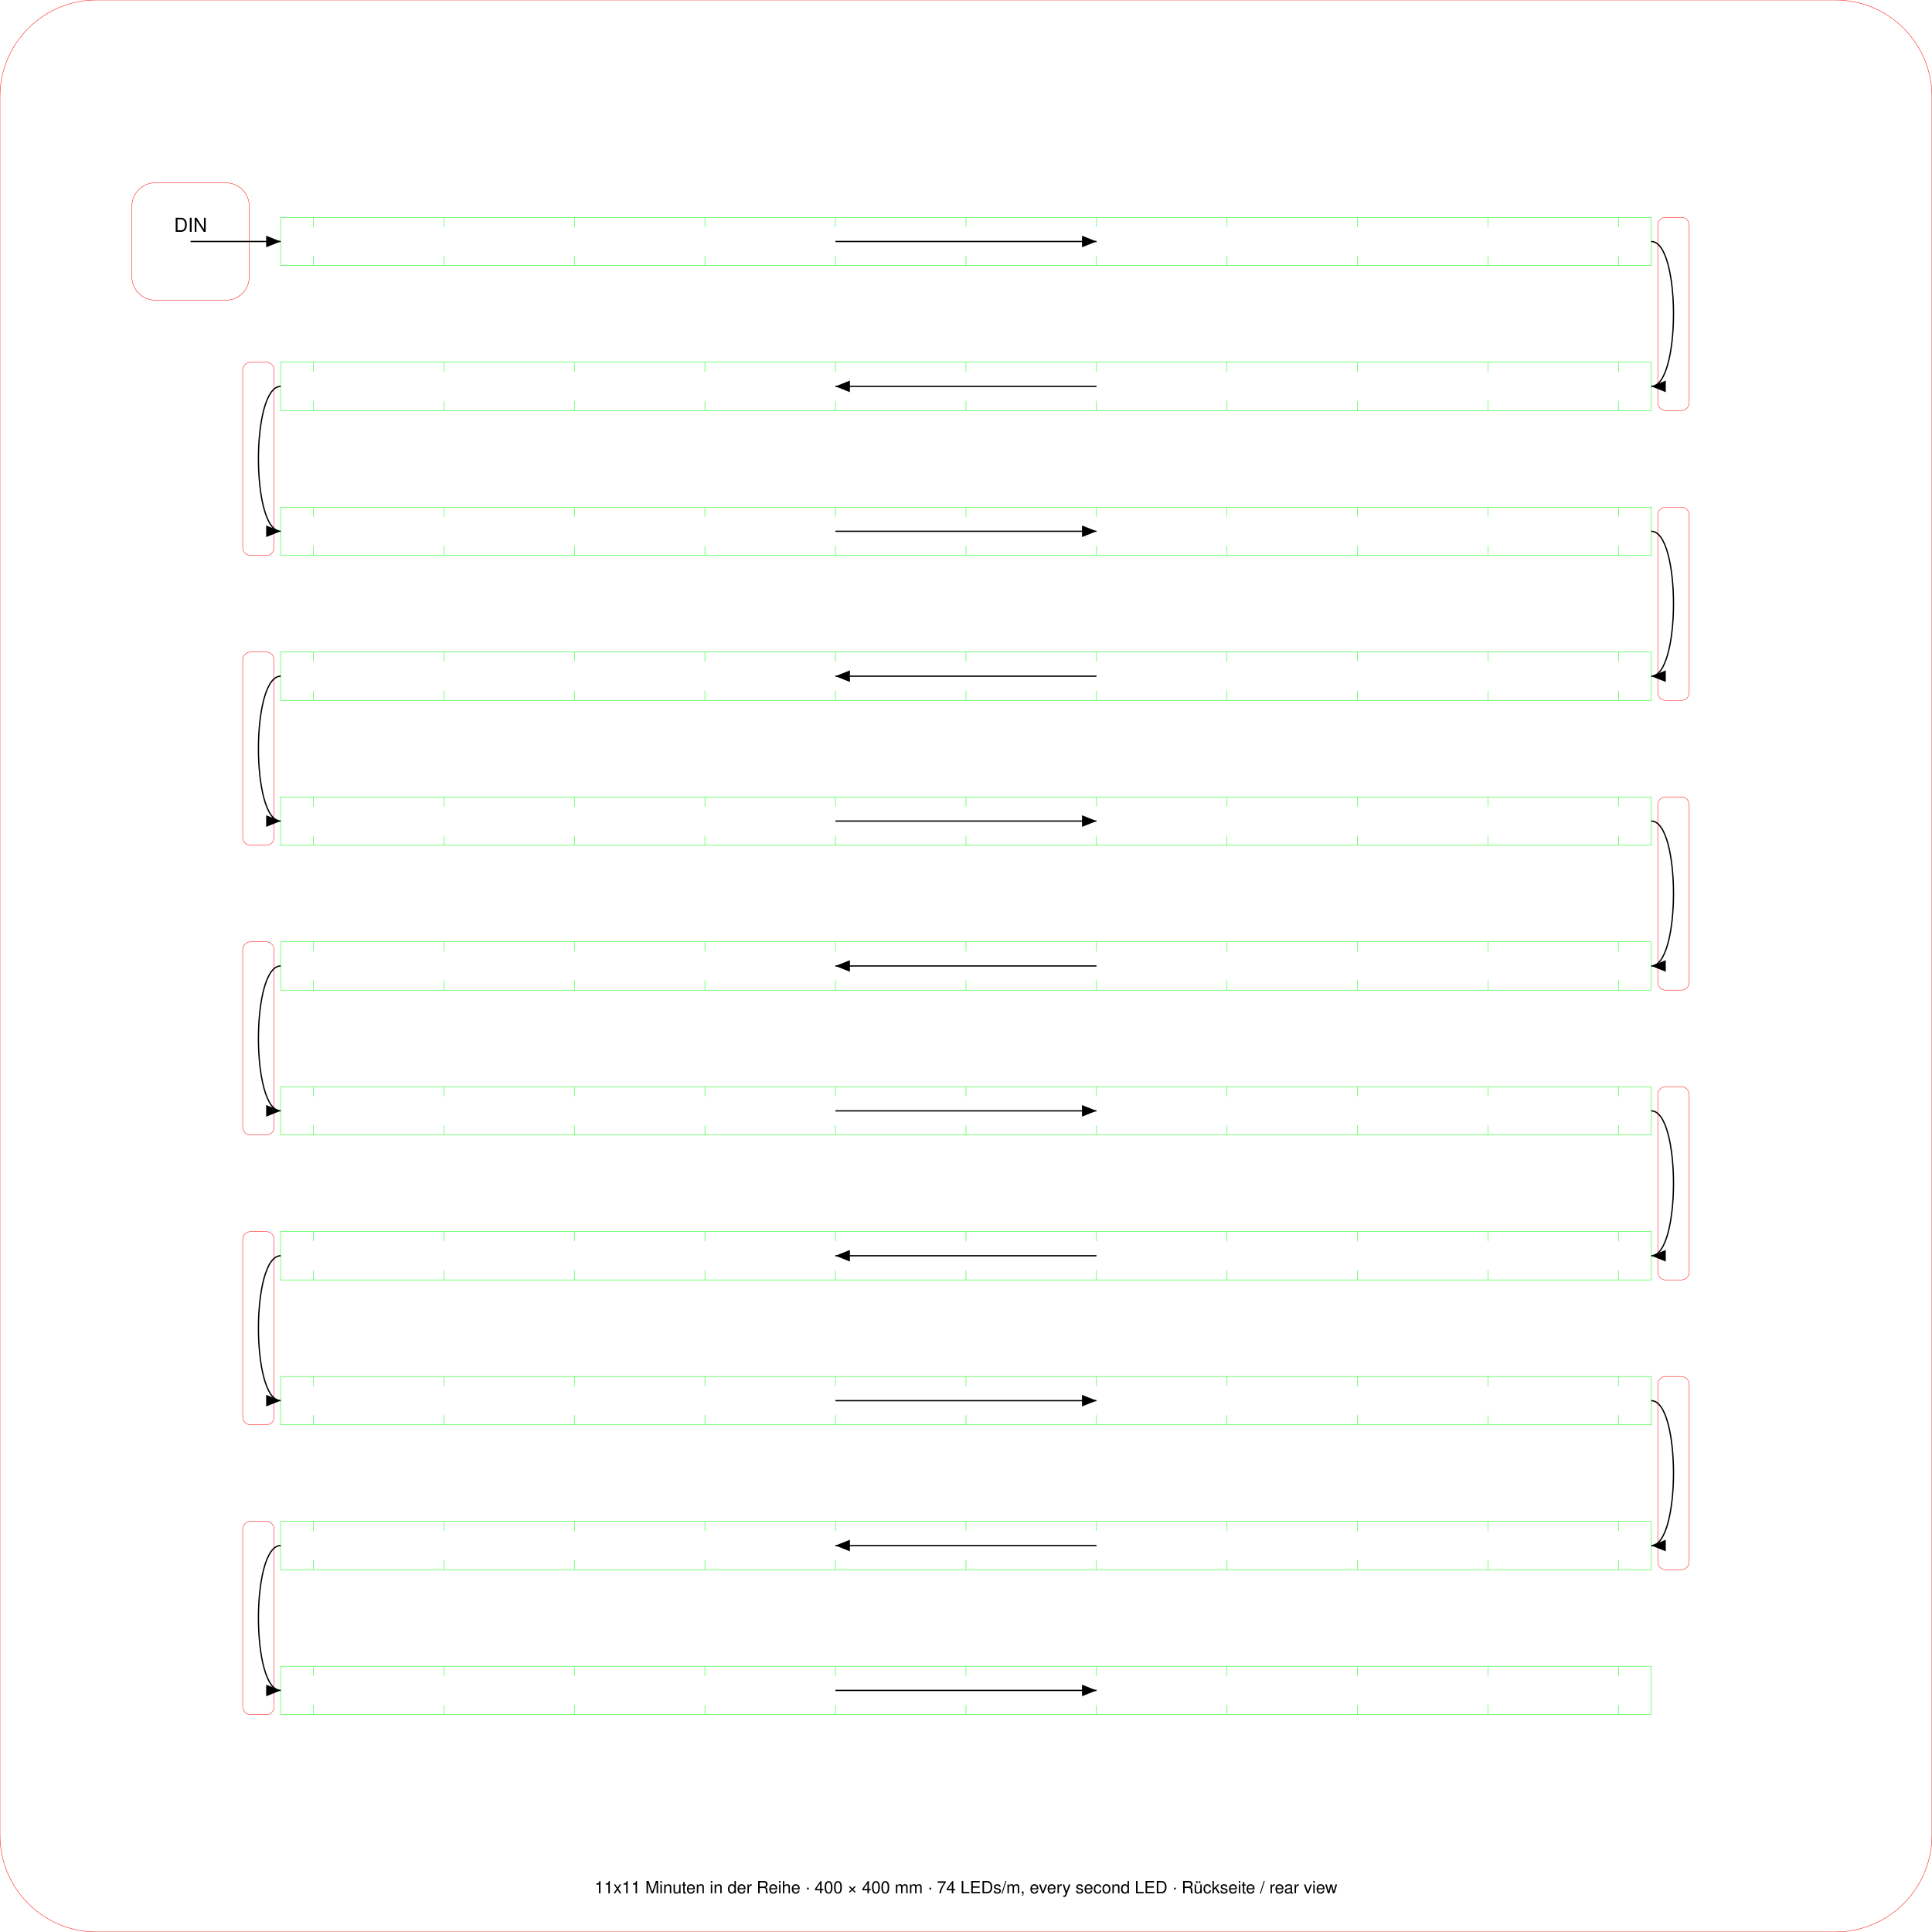
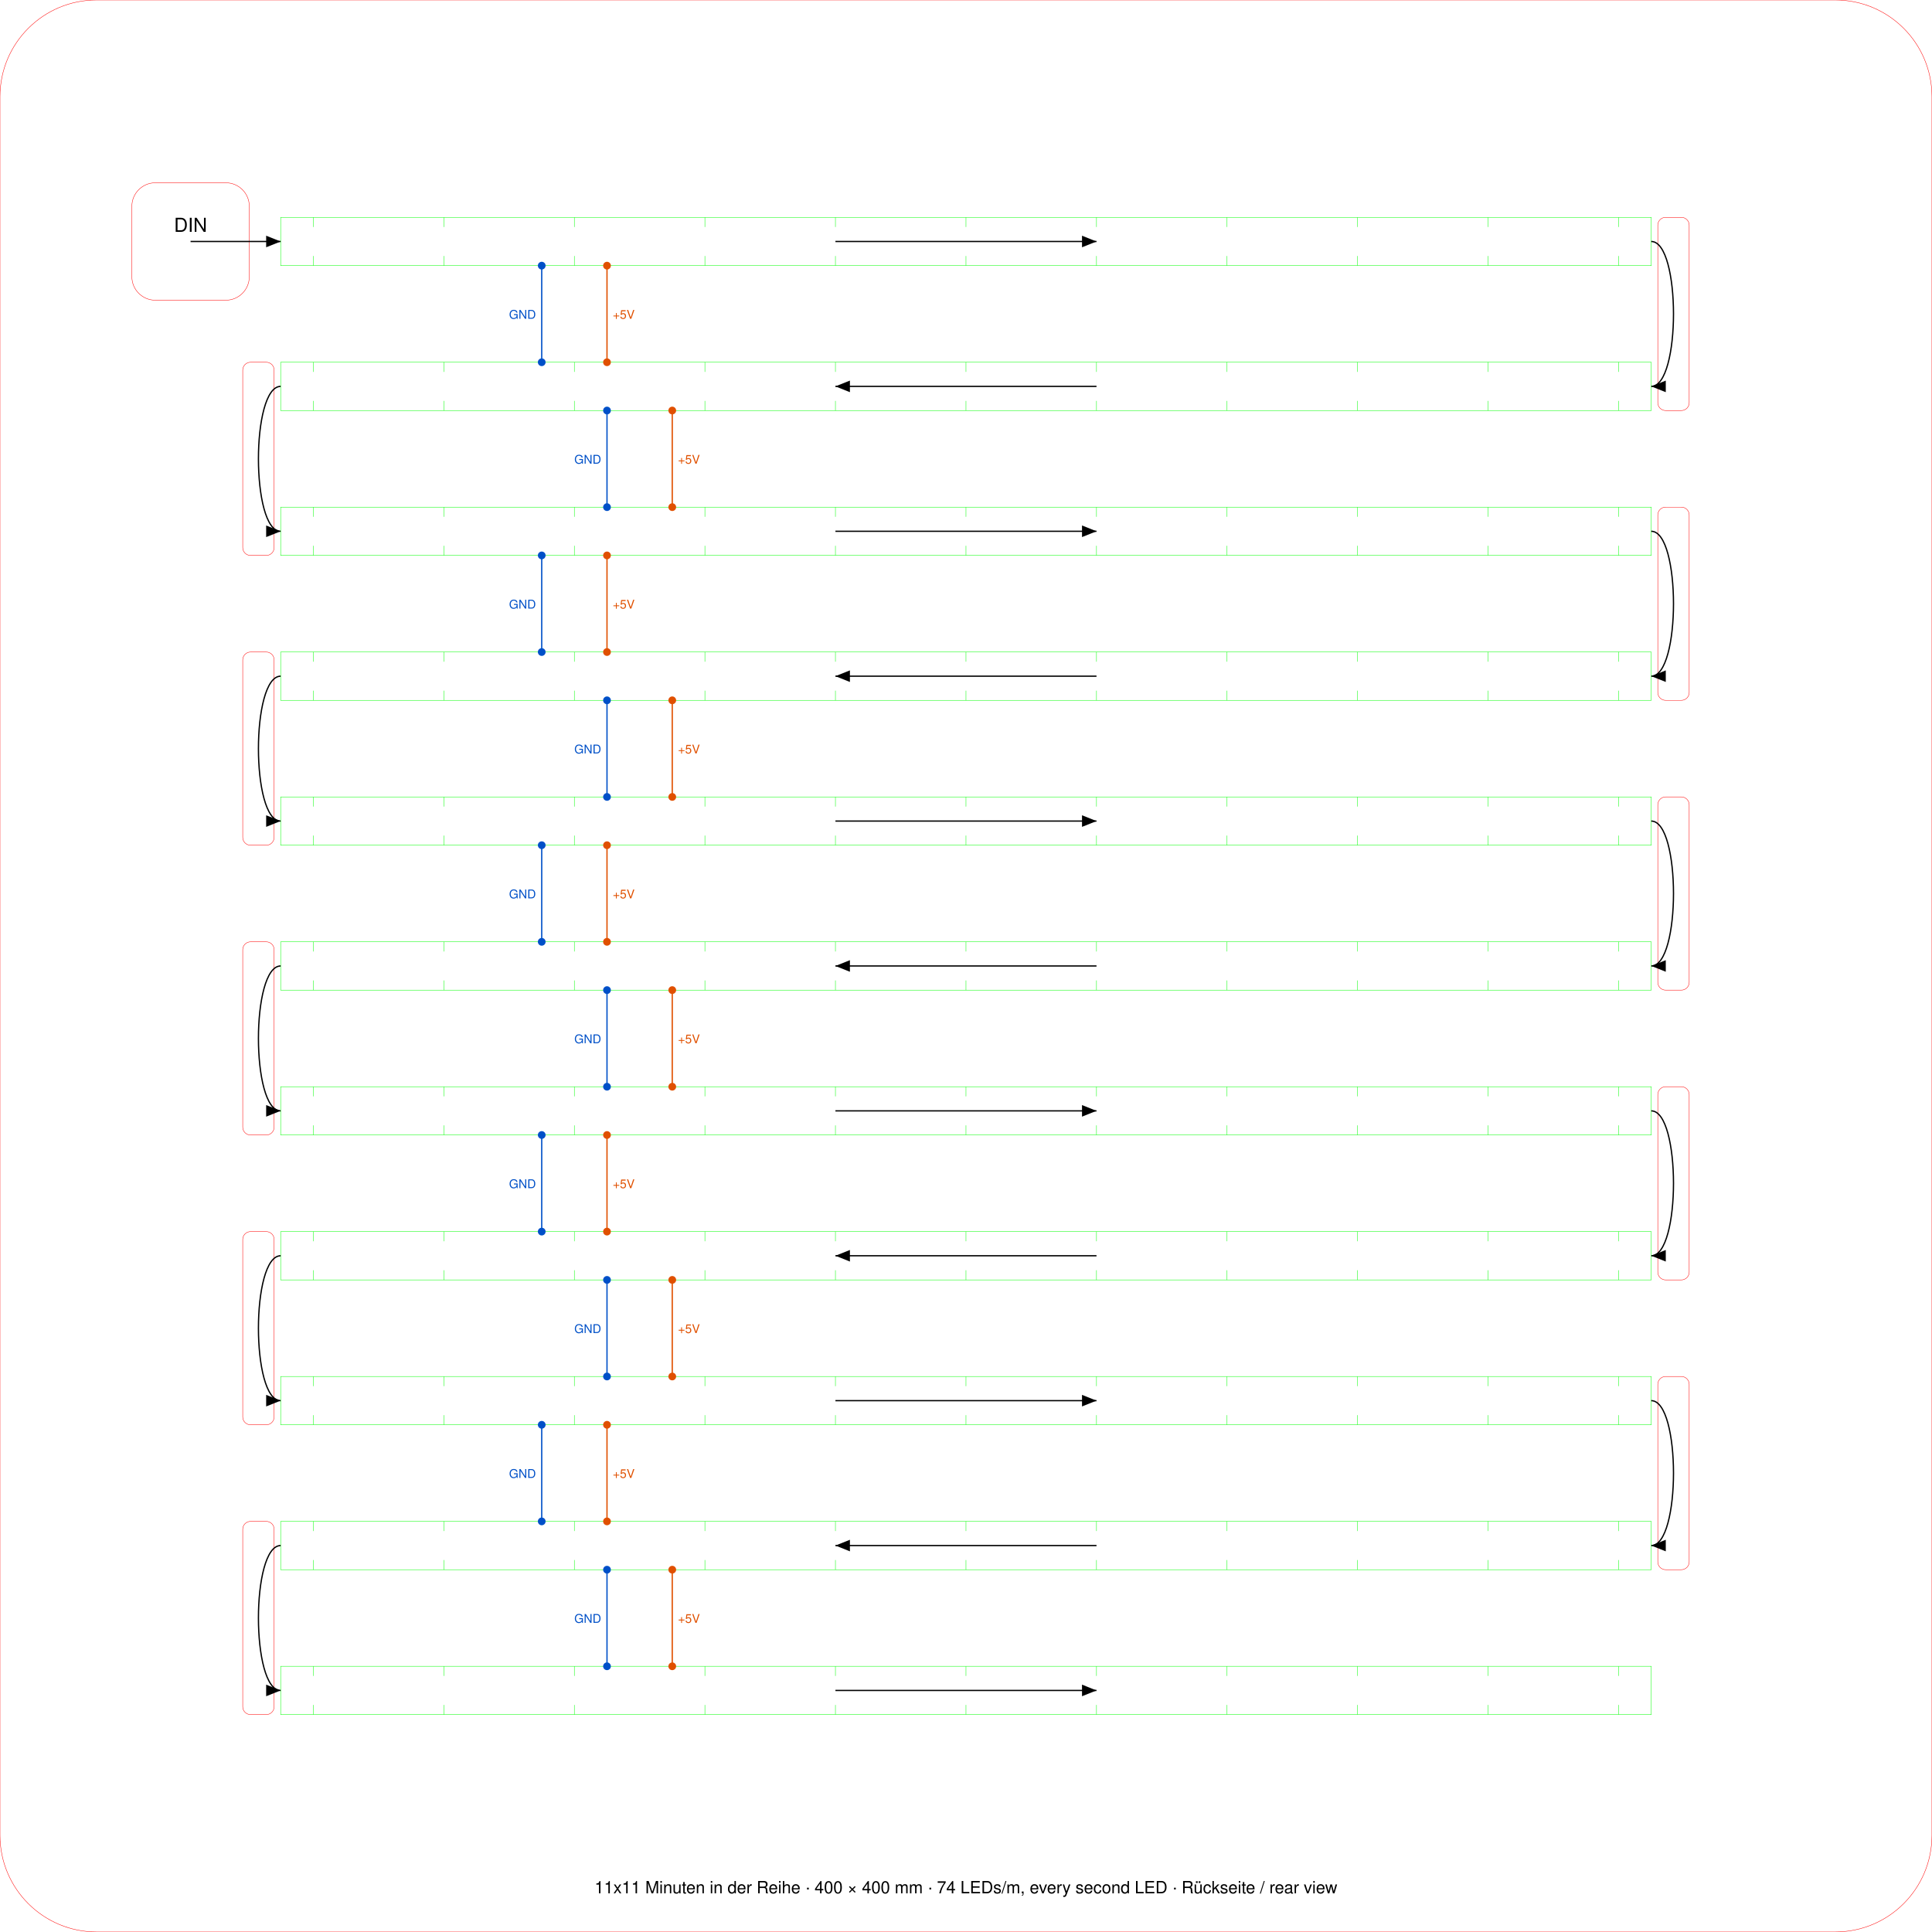
<svg xmlns="http://www.w3.org/2000/svg" version="1.1" width="400mm" height="400mm" viewBox="0 0 1133.9 1133.9">
  <style type="text/css">
	.cut{fill:none;stroke:#FF0000;stroke-width:0.236;}
	.mark{fill:none;stroke:#00FF00;stroke-width:0.236;}
	.arrow{fill:none;stroke:#000000;stroke-width:0.75;}
	.head{fill:#000000;}
	.label{font-family:'Helvetica';font-size:11.3px;text-anchor:middle;}
	.caption{font-family:'Helvetica';font-size:9.9px;text-anchor:middle;}
+ 	.gnd{fill:none;stroke:#0050C8;stroke-width:0.75;}
+ 	.vcc{fill:none;stroke:#E05000;stroke-width:0.75;}
+ 	.gnddot{fill:#0050C8;}
+ 	.vccdot{fill:#E05000;}
+ 	.gndlabel{fill:#0050C8;font-family:'Helvetica';font-size:7.1px;}
+ 	.vcclabel{fill:#E05000;font-family:'Helvetica';font-size:7.1px;}
</style>
  <g id="montage">
    <rect class="cut" x="0.00" y="0.00" width="1133.86" height="1133.86" rx="56.69" />
    <rect class="cut" x="972.97" y="127.56" width="18.43" height="113.39" rx="4.61" />
    <rect class="cut" x="142.46" y="212.60" width="18.43" height="113.39" rx="4.61" />
    <rect class="cut" x="972.97" y="297.64" width="18.43" height="113.39" rx="4.61" />
    <rect class="cut" x="142.46" y="382.68" width="18.43" height="113.39" rx="4.61" />
    <rect class="cut" x="972.97" y="467.72" width="18.43" height="113.39" rx="4.61" />
    <rect class="cut" x="142.46" y="552.76" width="18.43" height="113.39" rx="4.61" />
    <rect class="cut" x="972.97" y="637.80" width="18.43" height="113.39" rx="4.61" />
    <rect class="cut" x="142.46" y="722.83" width="18.43" height="113.39" rx="4.61" />
    <rect class="cut" x="972.97" y="807.87" width="18.43" height="113.39" rx="4.61" />
    <rect class="cut" x="142.46" y="892.91" width="18.43" height="113.39" rx="4.61" />
    <rect class="cut" x="77.40" y="107.28" width="68.91" height="68.91" rx="13.78" />
    <rect class="mark" x="164.72" y="127.56" width="804.43" height="28.35" rx="0.00" />
    <line class="mark" x1="949.99" y1="127.56" x2="949.99" y2="133.23" />
    <line class="mark" x1="949.99" y1="155.91" x2="949.99" y2="150.24" />
    <line class="mark" x1="873.38" y1="127.56" x2="873.38" y2="133.23" />
    <line class="mark" x1="873.38" y1="155.91" x2="873.38" y2="150.24" />
    <line class="mark" x1="796.77" y1="127.56" x2="796.77" y2="133.23" />
    <line class="mark" x1="796.77" y1="155.91" x2="796.77" y2="150.24" />
    <line class="mark" x1="720.15" y1="127.56" x2="720.15" y2="133.23" />
    <line class="mark" x1="720.15" y1="155.91" x2="720.15" y2="150.24" />
    <line class="mark" x1="643.54" y1="127.56" x2="643.54" y2="133.23" />
    <line class="mark" x1="643.54" y1="155.91" x2="643.54" y2="150.24" />
    <line class="mark" x1="566.93" y1="127.56" x2="566.93" y2="133.23" />
    <line class="mark" x1="566.93" y1="155.91" x2="566.93" y2="150.24" />
    <line class="mark" x1="490.32" y1="127.56" x2="490.32" y2="133.23" />
    <line class="mark" x1="490.32" y1="155.91" x2="490.32" y2="150.24" />
    <line class="mark" x1="413.71" y1="127.56" x2="413.71" y2="133.23" />
    <line class="mark" x1="413.71" y1="155.91" x2="413.71" y2="150.24" />
    <line class="mark" x1="337.09" y1="127.56" x2="337.09" y2="133.23" />
    <line class="mark" x1="337.09" y1="155.91" x2="337.09" y2="150.24" />
    <line class="mark" x1="260.48" y1="127.56" x2="260.48" y2="133.23" />
    <line class="mark" x1="260.48" y1="155.91" x2="260.48" y2="150.24" />
    <line class="mark" x1="183.87" y1="127.56" x2="183.87" y2="133.23" />
    <line class="mark" x1="183.87" y1="155.91" x2="183.87" y2="150.24" />
    <rect class="mark" x="164.72" y="212.60" width="804.43" height="28.35" rx="0.00" />
    <line class="mark" x1="949.99" y1="212.60" x2="949.99" y2="218.27" />
    <line class="mark" x1="949.99" y1="240.94" x2="949.99" y2="235.28" />
    <line class="mark" x1="873.38" y1="212.60" x2="873.38" y2="218.27" />
    <line class="mark" x1="873.38" y1="240.94" x2="873.38" y2="235.28" />
    <line class="mark" x1="796.77" y1="212.60" x2="796.77" y2="218.27" />
    <line class="mark" x1="796.77" y1="240.94" x2="796.77" y2="235.28" />
    <line class="mark" x1="720.15" y1="212.60" x2="720.15" y2="218.27" />
    <line class="mark" x1="720.15" y1="240.94" x2="720.15" y2="235.28" />
    <line class="mark" x1="643.54" y1="212.60" x2="643.54" y2="218.27" />
    <line class="mark" x1="643.54" y1="240.94" x2="643.54" y2="235.28" />
    <line class="mark" x1="566.93" y1="212.60" x2="566.93" y2="218.27" />
    <line class="mark" x1="566.93" y1="240.94" x2="566.93" y2="235.28" />
    <line class="mark" x1="490.32" y1="212.60" x2="490.32" y2="218.27" />
    <line class="mark" x1="490.32" y1="240.94" x2="490.32" y2="235.28" />
    <line class="mark" x1="413.71" y1="212.60" x2="413.71" y2="218.27" />
    <line class="mark" x1="413.71" y1="240.94" x2="413.71" y2="235.28" />
    <line class="mark" x1="337.09" y1="212.60" x2="337.09" y2="218.27" />
    <line class="mark" x1="337.09" y1="240.94" x2="337.09" y2="235.28" />
    <line class="mark" x1="260.48" y1="212.60" x2="260.48" y2="218.27" />
    <line class="mark" x1="260.48" y1="240.94" x2="260.48" y2="235.28" />
    <line class="mark" x1="183.87" y1="212.60" x2="183.87" y2="218.27" />
    <line class="mark" x1="183.87" y1="240.94" x2="183.87" y2="235.28" />
    <rect class="mark" x="164.72" y="297.64" width="804.43" height="28.35" rx="0.00" />
    <line class="mark" x1="949.99" y1="297.64" x2="949.99" y2="303.31" />
    <line class="mark" x1="949.99" y1="325.98" x2="949.99" y2="320.31" />
    <line class="mark" x1="873.38" y1="297.64" x2="873.38" y2="303.31" />
    <line class="mark" x1="873.38" y1="325.98" x2="873.38" y2="320.31" />
    <line class="mark" x1="796.77" y1="297.64" x2="796.77" y2="303.31" />
    <line class="mark" x1="796.77" y1="325.98" x2="796.77" y2="320.31" />
    <line class="mark" x1="720.15" y1="297.64" x2="720.15" y2="303.31" />
    <line class="mark" x1="720.15" y1="325.98" x2="720.15" y2="320.31" />
    <line class="mark" x1="643.54" y1="297.64" x2="643.54" y2="303.31" />
    <line class="mark" x1="643.54" y1="325.98" x2="643.54" y2="320.31" />
    <line class="mark" x1="566.93" y1="297.64" x2="566.93" y2="303.31" />
    <line class="mark" x1="566.93" y1="325.98" x2="566.93" y2="320.31" />
    <line class="mark" x1="490.32" y1="297.64" x2="490.32" y2="303.31" />
    <line class="mark" x1="490.32" y1="325.98" x2="490.32" y2="320.31" />
    <line class="mark" x1="413.71" y1="297.64" x2="413.71" y2="303.31" />
    <line class="mark" x1="413.71" y1="325.98" x2="413.71" y2="320.31" />
    <line class="mark" x1="337.09" y1="297.64" x2="337.09" y2="303.31" />
    <line class="mark" x1="337.09" y1="325.98" x2="337.09" y2="320.31" />
    <line class="mark" x1="260.48" y1="297.64" x2="260.48" y2="303.31" />
    <line class="mark" x1="260.48" y1="325.98" x2="260.48" y2="320.31" />
    <line class="mark" x1="183.87" y1="297.64" x2="183.87" y2="303.31" />
    <line class="mark" x1="183.87" y1="325.98" x2="183.87" y2="320.31" />
    <rect class="mark" x="164.72" y="382.68" width="804.43" height="28.35" rx="0.00" />
    <line class="mark" x1="949.99" y1="382.68" x2="949.99" y2="388.35" />
    <line class="mark" x1="949.99" y1="411.02" x2="949.99" y2="405.35" />
    <line class="mark" x1="873.38" y1="382.68" x2="873.38" y2="388.35" />
    <line class="mark" x1="873.38" y1="411.02" x2="873.38" y2="405.35" />
    <line class="mark" x1="796.77" y1="382.68" x2="796.77" y2="388.35" />
    <line class="mark" x1="796.77" y1="411.02" x2="796.77" y2="405.35" />
    <line class="mark" x1="720.15" y1="382.68" x2="720.15" y2="388.35" />
    <line class="mark" x1="720.15" y1="411.02" x2="720.15" y2="405.35" />
    <line class="mark" x1="643.54" y1="382.68" x2="643.54" y2="388.35" />
    <line class="mark" x1="643.54" y1="411.02" x2="643.54" y2="405.35" />
    <line class="mark" x1="566.93" y1="382.68" x2="566.93" y2="388.35" />
    <line class="mark" x1="566.93" y1="411.02" x2="566.93" y2="405.35" />
    <line class="mark" x1="490.32" y1="382.68" x2="490.32" y2="388.35" />
    <line class="mark" x1="490.32" y1="411.02" x2="490.32" y2="405.35" />
    <line class="mark" x1="413.71" y1="382.68" x2="413.71" y2="388.35" />
    <line class="mark" x1="413.71" y1="411.02" x2="413.71" y2="405.35" />
    <line class="mark" x1="337.09" y1="382.68" x2="337.09" y2="388.35" />
    <line class="mark" x1="337.09" y1="411.02" x2="337.09" y2="405.35" />
    <line class="mark" x1="260.48" y1="382.68" x2="260.48" y2="388.35" />
    <line class="mark" x1="260.48" y1="411.02" x2="260.48" y2="405.35" />
    <line class="mark" x1="183.87" y1="382.68" x2="183.87" y2="388.35" />
    <line class="mark" x1="183.87" y1="411.02" x2="183.87" y2="405.35" />
    <rect class="mark" x="164.72" y="467.72" width="804.43" height="28.35" rx="0.00" />
    <line class="mark" x1="949.99" y1="467.72" x2="949.99" y2="473.39" />
    <line class="mark" x1="949.99" y1="496.06" x2="949.99" y2="490.39" />
    <line class="mark" x1="873.38" y1="467.72" x2="873.38" y2="473.39" />
    <line class="mark" x1="873.38" y1="496.06" x2="873.38" y2="490.39" />
    <line class="mark" x1="796.77" y1="467.72" x2="796.77" y2="473.39" />
    <line class="mark" x1="796.77" y1="496.06" x2="796.77" y2="490.39" />
    <line class="mark" x1="720.15" y1="467.72" x2="720.15" y2="473.39" />
    <line class="mark" x1="720.15" y1="496.06" x2="720.15" y2="490.39" />
    <line class="mark" x1="643.54" y1="467.72" x2="643.54" y2="473.39" />
    <line class="mark" x1="643.54" y1="496.06" x2="643.54" y2="490.39" />
    <line class="mark" x1="566.93" y1="467.72" x2="566.93" y2="473.39" />
    <line class="mark" x1="566.93" y1="496.06" x2="566.93" y2="490.39" />
    <line class="mark" x1="490.32" y1="467.72" x2="490.32" y2="473.39" />
    <line class="mark" x1="490.32" y1="496.06" x2="490.32" y2="490.39" />
    <line class="mark" x1="413.71" y1="467.72" x2="413.71" y2="473.39" />
    <line class="mark" x1="413.71" y1="496.06" x2="413.71" y2="490.39" />
    <line class="mark" x1="337.09" y1="467.72" x2="337.09" y2="473.39" />
    <line class="mark" x1="337.09" y1="496.06" x2="337.09" y2="490.39" />
    <line class="mark" x1="260.48" y1="467.72" x2="260.48" y2="473.39" />
    <line class="mark" x1="260.48" y1="496.06" x2="260.48" y2="490.39" />
    <line class="mark" x1="183.87" y1="467.72" x2="183.87" y2="473.39" />
    <line class="mark" x1="183.87" y1="496.06" x2="183.87" y2="490.39" />
    <rect class="mark" x="164.72" y="552.76" width="804.43" height="28.35" rx="0.00" />
    <line class="mark" x1="949.99" y1="552.76" x2="949.99" y2="558.43" />
    <line class="mark" x1="949.99" y1="581.10" x2="949.99" y2="575.43" />
    <line class="mark" x1="873.38" y1="552.76" x2="873.38" y2="558.43" />
    <line class="mark" x1="873.38" y1="581.10" x2="873.38" y2="575.43" />
    <line class="mark" x1="796.77" y1="552.76" x2="796.77" y2="558.43" />
    <line class="mark" x1="796.77" y1="581.10" x2="796.77" y2="575.43" />
    <line class="mark" x1="720.15" y1="552.76" x2="720.15" y2="558.43" />
    <line class="mark" x1="720.15" y1="581.10" x2="720.15" y2="575.43" />
    <line class="mark" x1="643.54" y1="552.76" x2="643.54" y2="558.43" />
    <line class="mark" x1="643.54" y1="581.10" x2="643.54" y2="575.43" />
    <line class="mark" x1="566.93" y1="552.76" x2="566.93" y2="558.43" />
    <line class="mark" x1="566.93" y1="581.10" x2="566.93" y2="575.43" />
    <line class="mark" x1="490.32" y1="552.76" x2="490.32" y2="558.43" />
    <line class="mark" x1="490.32" y1="581.10" x2="490.32" y2="575.43" />
    <line class="mark" x1="413.71" y1="552.76" x2="413.71" y2="558.43" />
    <line class="mark" x1="413.71" y1="581.10" x2="413.71" y2="575.43" />
    <line class="mark" x1="337.09" y1="552.76" x2="337.09" y2="558.43" />
    <line class="mark" x1="337.09" y1="581.10" x2="337.09" y2="575.43" />
    <line class="mark" x1="260.48" y1="552.76" x2="260.48" y2="558.43" />
    <line class="mark" x1="260.48" y1="581.10" x2="260.48" y2="575.43" />
    <line class="mark" x1="183.87" y1="552.76" x2="183.87" y2="558.43" />
    <line class="mark" x1="183.87" y1="581.10" x2="183.87" y2="575.43" />
    <rect class="mark" x="164.72" y="637.80" width="804.43" height="28.35" rx="0.00" />
    <line class="mark" x1="949.99" y1="637.80" x2="949.99" y2="643.46" />
    <line class="mark" x1="949.99" y1="666.14" x2="949.99" y2="660.47" />
    <line class="mark" x1="873.38" y1="637.80" x2="873.38" y2="643.46" />
    <line class="mark" x1="873.38" y1="666.14" x2="873.38" y2="660.47" />
    <line class="mark" x1="796.77" y1="637.80" x2="796.77" y2="643.46" />
    <line class="mark" x1="796.77" y1="666.14" x2="796.77" y2="660.47" />
    <line class="mark" x1="720.15" y1="637.80" x2="720.15" y2="643.46" />
    <line class="mark" x1="720.15" y1="666.14" x2="720.15" y2="660.47" />
    <line class="mark" x1="643.54" y1="637.80" x2="643.54" y2="643.46" />
    <line class="mark" x1="643.54" y1="666.14" x2="643.54" y2="660.47" />
    <line class="mark" x1="566.93" y1="637.80" x2="566.93" y2="643.46" />
    <line class="mark" x1="566.93" y1="666.14" x2="566.93" y2="660.47" />
    <line class="mark" x1="490.32" y1="637.80" x2="490.32" y2="643.46" />
    <line class="mark" x1="490.32" y1="666.14" x2="490.32" y2="660.47" />
    <line class="mark" x1="413.71" y1="637.80" x2="413.71" y2="643.46" />
    <line class="mark" x1="413.71" y1="666.14" x2="413.71" y2="660.47" />
    <line class="mark" x1="337.09" y1="637.80" x2="337.09" y2="643.46" />
    <line class="mark" x1="337.09" y1="666.14" x2="337.09" y2="660.47" />
    <line class="mark" x1="260.48" y1="637.80" x2="260.48" y2="643.46" />
    <line class="mark" x1="260.48" y1="666.14" x2="260.48" y2="660.47" />
    <line class="mark" x1="183.87" y1="637.80" x2="183.87" y2="643.46" />
    <line class="mark" x1="183.87" y1="666.14" x2="183.87" y2="660.47" />
    <rect class="mark" x="164.72" y="722.83" width="804.43" height="28.35" rx="0.00" />
    <line class="mark" x1="949.99" y1="722.83" x2="949.99" y2="728.50" />
    <line class="mark" x1="949.99" y1="751.18" x2="949.99" y2="745.51" />
    <line class="mark" x1="873.38" y1="722.83" x2="873.38" y2="728.50" />
    <line class="mark" x1="873.38" y1="751.18" x2="873.38" y2="745.51" />
    <line class="mark" x1="796.77" y1="722.83" x2="796.77" y2="728.50" />
    <line class="mark" x1="796.77" y1="751.18" x2="796.77" y2="745.51" />
    <line class="mark" x1="720.15" y1="722.83" x2="720.15" y2="728.50" />
    <line class="mark" x1="720.15" y1="751.18" x2="720.15" y2="745.51" />
    <line class="mark" x1="643.54" y1="722.83" x2="643.54" y2="728.50" />
    <line class="mark" x1="643.54" y1="751.18" x2="643.54" y2="745.51" />
    <line class="mark" x1="566.93" y1="722.83" x2="566.93" y2="728.50" />
    <line class="mark" x1="566.93" y1="751.18" x2="566.93" y2="745.51" />
    <line class="mark" x1="490.32" y1="722.83" x2="490.32" y2="728.50" />
    <line class="mark" x1="490.32" y1="751.18" x2="490.32" y2="745.51" />
    <line class="mark" x1="413.71" y1="722.83" x2="413.71" y2="728.50" />
    <line class="mark" x1="413.71" y1="751.18" x2="413.71" y2="745.51" />
    <line class="mark" x1="337.09" y1="722.83" x2="337.09" y2="728.50" />
    <line class="mark" x1="337.09" y1="751.18" x2="337.09" y2="745.51" />
    <line class="mark" x1="260.48" y1="722.83" x2="260.48" y2="728.50" />
    <line class="mark" x1="260.48" y1="751.18" x2="260.48" y2="745.51" />
    <line class="mark" x1="183.87" y1="722.83" x2="183.87" y2="728.50" />
    <line class="mark" x1="183.87" y1="751.18" x2="183.87" y2="745.51" />
    <rect class="mark" x="164.72" y="807.87" width="804.43" height="28.35" rx="0.00" />
    <line class="mark" x1="949.99" y1="807.87" x2="949.99" y2="813.54" />
    <line class="mark" x1="949.99" y1="836.22" x2="949.99" y2="830.55" />
    <line class="mark" x1="873.38" y1="807.87" x2="873.38" y2="813.54" />
    <line class="mark" x1="873.38" y1="836.22" x2="873.38" y2="830.55" />
    <line class="mark" x1="796.77" y1="807.87" x2="796.77" y2="813.54" />
    <line class="mark" x1="796.77" y1="836.22" x2="796.77" y2="830.55" />
    <line class="mark" x1="720.15" y1="807.87" x2="720.15" y2="813.54" />
    <line class="mark" x1="720.15" y1="836.22" x2="720.15" y2="830.55" />
    <line class="mark" x1="643.54" y1="807.87" x2="643.54" y2="813.54" />
    <line class="mark" x1="643.54" y1="836.22" x2="643.54" y2="830.55" />
    <line class="mark" x1="566.93" y1="807.87" x2="566.93" y2="813.54" />
    <line class="mark" x1="566.93" y1="836.22" x2="566.93" y2="830.55" />
    <line class="mark" x1="490.32" y1="807.87" x2="490.32" y2="813.54" />
    <line class="mark" x1="490.32" y1="836.22" x2="490.32" y2="830.55" />
    <line class="mark" x1="413.71" y1="807.87" x2="413.71" y2="813.54" />
    <line class="mark" x1="413.71" y1="836.22" x2="413.71" y2="830.55" />
    <line class="mark" x1="337.09" y1="807.87" x2="337.09" y2="813.54" />
    <line class="mark" x1="337.09" y1="836.22" x2="337.09" y2="830.55" />
    <line class="mark" x1="260.48" y1="807.87" x2="260.48" y2="813.54" />
    <line class="mark" x1="260.48" y1="836.22" x2="260.48" y2="830.55" />
    <line class="mark" x1="183.87" y1="807.87" x2="183.87" y2="813.54" />
    <line class="mark" x1="183.87" y1="836.22" x2="183.87" y2="830.55" />
    <rect class="mark" x="164.72" y="892.91" width="804.43" height="28.35" rx="0.00" />
    <line class="mark" x1="949.99" y1="892.91" x2="949.99" y2="898.58" />
    <line class="mark" x1="949.99" y1="921.26" x2="949.99" y2="915.59" />
    <line class="mark" x1="873.38" y1="892.91" x2="873.38" y2="898.58" />
    <line class="mark" x1="873.38" y1="921.26" x2="873.38" y2="915.59" />
    <line class="mark" x1="796.77" y1="892.91" x2="796.77" y2="898.58" />
    <line class="mark" x1="796.77" y1="921.26" x2="796.77" y2="915.59" />
    <line class="mark" x1="720.15" y1="892.91" x2="720.15" y2="898.58" />
    <line class="mark" x1="720.15" y1="921.26" x2="720.15" y2="915.59" />
    <line class="mark" x1="643.54" y1="892.91" x2="643.54" y2="898.58" />
    <line class="mark" x1="643.54" y1="921.26" x2="643.54" y2="915.59" />
    <line class="mark" x1="566.93" y1="892.91" x2="566.93" y2="898.58" />
    <line class="mark" x1="566.93" y1="921.26" x2="566.93" y2="915.59" />
    <line class="mark" x1="490.32" y1="892.91" x2="490.32" y2="898.58" />
    <line class="mark" x1="490.32" y1="921.26" x2="490.32" y2="915.59" />
    <line class="mark" x1="413.71" y1="892.91" x2="413.71" y2="898.58" />
    <line class="mark" x1="413.71" y1="921.26" x2="413.71" y2="915.59" />
    <line class="mark" x1="337.09" y1="892.91" x2="337.09" y2="898.58" />
    <line class="mark" x1="337.09" y1="921.26" x2="337.09" y2="915.59" />
    <line class="mark" x1="260.48" y1="892.91" x2="260.48" y2="898.58" />
    <line class="mark" x1="260.48" y1="921.26" x2="260.48" y2="915.59" />
    <line class="mark" x1="183.87" y1="892.91" x2="183.87" y2="898.58" />
    <line class="mark" x1="183.87" y1="921.26" x2="183.87" y2="915.59" />
    <rect class="mark" x="164.72" y="977.95" width="804.43" height="28.35" rx="0.00" />
    <line class="mark" x1="949.99" y1="977.95" x2="949.99" y2="983.62" />
    <line class="mark" x1="949.99" y1="1006.30" x2="949.99" y2="1000.63" />
    <line class="mark" x1="873.38" y1="977.95" x2="873.38" y2="983.62" />
    <line class="mark" x1="873.38" y1="1006.30" x2="873.38" y2="1000.63" />
    <line class="mark" x1="796.77" y1="977.95" x2="796.77" y2="983.62" />
    <line class="mark" x1="796.77" y1="1006.30" x2="796.77" y2="1000.63" />
    <line class="mark" x1="720.15" y1="977.95" x2="720.15" y2="983.62" />
    <line class="mark" x1="720.15" y1="1006.30" x2="720.15" y2="1000.63" />
    <line class="mark" x1="643.54" y1="977.95" x2="643.54" y2="983.62" />
    <line class="mark" x1="643.54" y1="1006.30" x2="643.54" y2="1000.63" />
    <line class="mark" x1="566.93" y1="977.95" x2="566.93" y2="983.62" />
    <line class="mark" x1="566.93" y1="1006.30" x2="566.93" y2="1000.63" />
    <line class="mark" x1="490.32" y1="977.95" x2="490.32" y2="983.62" />
    <line class="mark" x1="490.32" y1="1006.30" x2="490.32" y2="1000.63" />
    <line class="mark" x1="413.71" y1="977.95" x2="413.71" y2="983.62" />
    <line class="mark" x1="413.71" y1="1006.30" x2="413.71" y2="1000.63" />
    <line class="mark" x1="337.09" y1="977.95" x2="337.09" y2="983.62" />
    <line class="mark" x1="337.09" y1="1006.30" x2="337.09" y2="1000.63" />
    <line class="mark" x1="260.48" y1="977.95" x2="260.48" y2="983.62" />
    <line class="mark" x1="260.48" y1="1006.30" x2="260.48" y2="1000.63" />
    <line class="mark" x1="183.87" y1="977.95" x2="183.87" y2="983.62" />
    <line class="mark" x1="183.87" y1="1006.30" x2="183.87" y2="1000.63" />
  </g>
  <g id="direction">
    <line class="arrow" x1="111.85" y1="141.73" x2="164.72" y2="141.73" />
    <polygon class="head" points="164.72,141.73 156.21,145.13 156.21,138.33" />
    <text class="label" x="111.85" y="136.06">DIN</text>
    <line class="arrow" x1="490.32" y1="141.73" x2="643.54" y2="141.73" />
    <polygon class="head" points="643.54,141.73 635.04,145.13 635.04,138.33" />
    <line class="arrow" x1="643.54" y1="226.77" x2="490.32" y2="226.77" />
    <polygon class="head" points="490.32,226.77 498.82,223.37 498.82,230.17" />
    <line class="arrow" x1="490.32" y1="311.81" x2="643.54" y2="311.81" />
    <polygon class="head" points="643.54,311.81 635.04,315.21 635.04,308.41" />
    <line class="arrow" x1="643.54" y1="396.85" x2="490.32" y2="396.85" />
    <polygon class="head" points="490.32,396.85 498.82,393.45 498.82,400.25" />
    <line class="arrow" x1="490.32" y1="481.89" x2="643.54" y2="481.89" />
    <polygon class="head" points="643.54,481.89 635.04,485.29 635.04,478.49" />
    <line class="arrow" x1="643.54" y1="566.93" x2="490.32" y2="566.93" />
    <polygon class="head" points="490.32,566.93 498.82,563.53 498.82,570.33" />
    <line class="arrow" x1="490.32" y1="651.97" x2="643.54" y2="651.97" />
    <polygon class="head" points="643.54,651.97 635.04,655.37 635.04,648.57" />
    <line class="arrow" x1="643.54" y1="737.01" x2="490.32" y2="737.01" />
    <polygon class="head" points="490.32,737.01 498.82,733.61 498.82,740.41" />
    <line class="arrow" x1="490.32" y1="822.05" x2="643.54" y2="822.05" />
    <polygon class="head" points="643.54,822.05 635.04,825.45 635.04,818.65" />
    <line class="arrow" x1="643.54" y1="907.09" x2="490.32" y2="907.09" />
    <polygon class="head" points="490.32,907.09 498.82,903.69 498.82,910.49" />
    <line class="arrow" x1="490.32" y1="992.13" x2="643.54" y2="992.13" />
    <polygon class="head" points="643.54,992.13 635.04,995.53 635.04,988.72" />
    <path class="arrow" d="M969.14,141.73 C986.53,141.73 986.53,226.77 969.14,226.77" />
    <polygon class="head" points="969.14,226.77 977.65,223.37 977.65,230.17" />
    <path class="arrow" d="M164.72,226.77 C147.33,226.77 147.33,311.81 164.72,311.81" />
    <polygon class="head" points="164.72,311.81 156.21,315.21 156.21,308.41" />
    <path class="arrow" d="M969.14,311.81 C986.53,311.81 986.53,396.85 969.14,396.85" />
    <polygon class="head" points="969.14,396.85 977.65,393.45 977.65,400.25" />
    <path class="arrow" d="M164.72,396.85 C147.33,396.85 147.33,481.89 164.72,481.89" />
    <polygon class="head" points="164.72,481.89 156.21,485.29 156.21,478.49" />
    <path class="arrow" d="M969.14,481.89 C986.53,481.89 986.53,566.93 969.14,566.93" />
    <polygon class="head" points="969.14,566.93 977.65,563.53 977.65,570.33" />
    <path class="arrow" d="M164.72,566.93 C147.33,566.93 147.33,651.97 164.72,651.97" />
    <polygon class="head" points="164.72,651.97 156.21,655.37 156.21,648.57" />
    <path class="arrow" d="M969.14,651.97 C986.53,651.97 986.53,737.01 969.14,737.01" />
    <polygon class="head" points="969.14,737.01 977.65,733.61 977.65,740.41" />
    <path class="arrow" d="M164.72,737.01 C147.33,737.01 147.33,822.05 164.72,822.05" />
    <polygon class="head" points="164.72,822.05 156.21,825.45 156.21,818.65" />
    <path class="arrow" d="M969.14,822.05 C986.53,822.05 986.53,907.09 969.14,907.09" />
    <polygon class="head" points="969.14,907.09 977.65,903.69 977.65,910.49" />
    <path class="arrow" d="M164.72,907.09 C147.33,907.09 147.33,992.13 164.72,992.13" />
    <polygon class="head" points="164.72,992.13 156.21,995.53 156.21,988.72" />
    <text class="caption" x="566.93" y="1111.18">11x11 Minuten in der Reihe · 400 × 400 mm · 74 LEDs/m, every second LED · Rückseite / rear view</text>
  </g>
+   <g id="power">
+     <line class="gnd" x1="317.94" y1="155.91" x2="317.94" y2="212.60" />
+     <circle class="gnddot" cx="317.94" cy="155.91" r="2.27" />
+     <circle class="gnddot" cx="317.94" cy="212.60" r="2.27" />
+     <text class="gndlabel" x="314.54" y="187.09" text-anchor="end">GND</text>
+     <line class="vcc" x1="356.25" y1="155.91" x2="356.25" y2="212.60" />
+     <circle class="vccdot" cx="356.25" cy="155.91" r="2.27" />
+     <circle class="vccdot" cx="356.25" cy="212.60" r="2.27" />
+     <text class="vcclabel" x="359.65" y="187.09" text-anchor="start">+5V</text>
+     <line class="gnd" x1="356.25" y1="240.94" x2="356.25" y2="297.64" />
+     <circle class="gnddot" cx="356.25" cy="240.94" r="2.27" />
+     <circle class="gnddot" cx="356.25" cy="297.64" r="2.27" />
+     <text class="gndlabel" x="352.84" y="272.13" text-anchor="end">GND</text>
+     <line class="vcc" x1="394.55" y1="240.94" x2="394.55" y2="297.64" />
+     <circle class="vccdot" cx="394.55" cy="240.94" r="2.27" />
+     <circle class="vccdot" cx="394.55" cy="297.64" r="2.27" />
+     <text class="vcclabel" x="397.95" y="272.13" text-anchor="start">+5V</text>
+     <line class="gnd" x1="317.94" y1="325.98" x2="317.94" y2="382.68" />
+     <circle class="gnddot" cx="317.94" cy="325.98" r="2.27" />
+     <circle class="gnddot" cx="317.94" cy="382.68" r="2.27" />
+     <text class="gndlabel" x="314.54" y="357.17" text-anchor="end">GND</text>
+     <line class="vcc" x1="356.25" y1="325.98" x2="356.25" y2="382.68" />
+     <circle class="vccdot" cx="356.25" cy="325.98" r="2.27" />
+     <circle class="vccdot" cx="356.25" cy="382.68" r="2.27" />
+     <text class="vcclabel" x="359.65" y="357.17" text-anchor="start">+5V</text>
+     <line class="gnd" x1="356.25" y1="411.02" x2="356.25" y2="467.72" />
+     <circle class="gnddot" cx="356.25" cy="411.02" r="2.27" />
+     <circle class="gnddot" cx="356.25" cy="467.72" r="2.27" />
+     <text class="gndlabel" x="352.84" y="442.20" text-anchor="end">GND</text>
+     <line class="vcc" x1="394.55" y1="411.02" x2="394.55" y2="467.72" />
+     <circle class="vccdot" cx="394.55" cy="411.02" r="2.27" />
+     <circle class="vccdot" cx="394.55" cy="467.72" r="2.27" />
+     <text class="vcclabel" x="397.95" y="442.20" text-anchor="start">+5V</text>
+     <line class="gnd" x1="317.94" y1="496.06" x2="317.94" y2="552.76" />
+     <circle class="gnddot" cx="317.94" cy="496.06" r="2.27" />
+     <circle class="gnddot" cx="317.94" cy="552.76" r="2.27" />
+     <text class="gndlabel" x="314.54" y="527.24" text-anchor="end">GND</text>
+     <line class="vcc" x1="356.25" y1="496.06" x2="356.25" y2="552.76" />
+     <circle class="vccdot" cx="356.25" cy="496.06" r="2.27" />
+     <circle class="vccdot" cx="356.25" cy="552.76" r="2.27" />
+     <text class="vcclabel" x="359.65" y="527.24" text-anchor="start">+5V</text>
+     <line class="gnd" x1="356.25" y1="581.10" x2="356.25" y2="637.80" />
+     <circle class="gnddot" cx="356.25" cy="581.10" r="2.27" />
+     <circle class="gnddot" cx="356.25" cy="637.80" r="2.27" />
+     <text class="gndlabel" x="352.84" y="612.28" text-anchor="end">GND</text>
+     <line class="vcc" x1="394.55" y1="581.10" x2="394.55" y2="637.80" />
+     <circle class="vccdot" cx="394.55" cy="581.10" r="2.27" />
+     <circle class="vccdot" cx="394.55" cy="637.80" r="2.27" />
+     <text class="vcclabel" x="397.95" y="612.28" text-anchor="start">+5V</text>
+     <line class="gnd" x1="317.94" y1="666.14" x2="317.94" y2="722.83" />
+     <circle class="gnddot" cx="317.94" cy="666.14" r="2.27" />
+     <circle class="gnddot" cx="317.94" cy="722.83" r="2.27" />
+     <text class="gndlabel" x="314.54" y="697.32" text-anchor="end">GND</text>
+     <line class="vcc" x1="356.25" y1="666.14" x2="356.25" y2="722.83" />
+     <circle class="vccdot" cx="356.25" cy="666.14" r="2.27" />
+     <circle class="vccdot" cx="356.25" cy="722.83" r="2.27" />
+     <text class="vcclabel" x="359.65" y="697.32" text-anchor="start">+5V</text>
+     <line class="gnd" x1="356.25" y1="751.18" x2="356.25" y2="807.87" />
+     <circle class="gnddot" cx="356.25" cy="751.18" r="2.27" />
+     <circle class="gnddot" cx="356.25" cy="807.87" r="2.27" />
+     <text class="gndlabel" x="352.84" y="782.36" text-anchor="end">GND</text>
+     <line class="vcc" x1="394.55" y1="751.18" x2="394.55" y2="807.87" />
+     <circle class="vccdot" cx="394.55" cy="751.18" r="2.27" />
+     <circle class="vccdot" cx="394.55" cy="807.87" r="2.27" />
+     <text class="vcclabel" x="397.95" y="782.36" text-anchor="start">+5V</text>
+     <line class="gnd" x1="317.94" y1="836.22" x2="317.94" y2="892.91" />
+     <circle class="gnddot" cx="317.94" cy="836.22" r="2.27" />
+     <circle class="gnddot" cx="317.94" cy="892.91" r="2.27" />
+     <text class="gndlabel" x="314.54" y="867.40" text-anchor="end">GND</text>
+     <line class="vcc" x1="356.25" y1="836.22" x2="356.25" y2="892.91" />
+     <circle class="vccdot" cx="356.25" cy="836.22" r="2.27" />
+     <circle class="vccdot" cx="356.25" cy="892.91" r="2.27" />
+     <text class="vcclabel" x="359.65" y="867.40" text-anchor="start">+5V</text>
+     <line class="gnd" x1="356.25" y1="921.26" x2="356.25" y2="977.95" />
+     <circle class="gnddot" cx="356.25" cy="921.26" r="2.27" />
+     <circle class="gnddot" cx="356.25" cy="977.95" r="2.27" />
+     <text class="gndlabel" x="352.84" y="952.44" text-anchor="end">GND</text>
+     <line class="vcc" x1="394.55" y1="921.26" x2="394.55" y2="977.95" />
+     <circle class="vccdot" cx="394.55" cy="921.26" r="2.27" />
+     <circle class="vccdot" cx="394.55" cy="977.95" r="2.27" />
+     <text class="vcclabel" x="397.95" y="952.44" text-anchor="start">+5V</text>
+   </g>
</svg>
